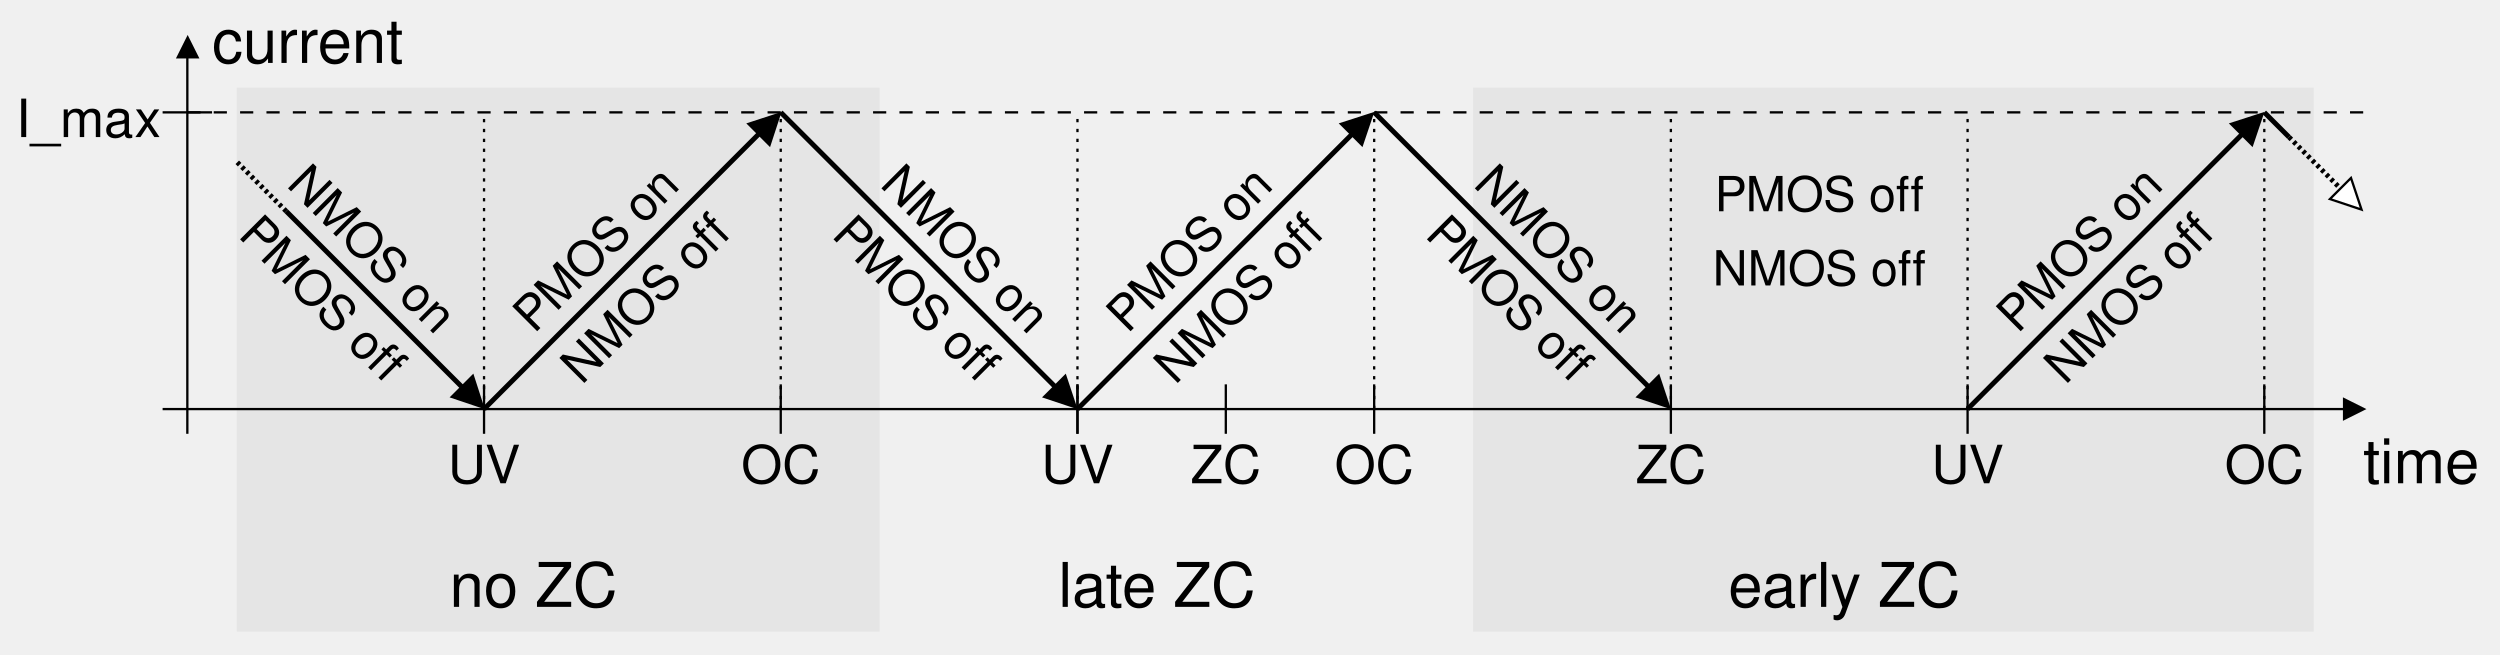
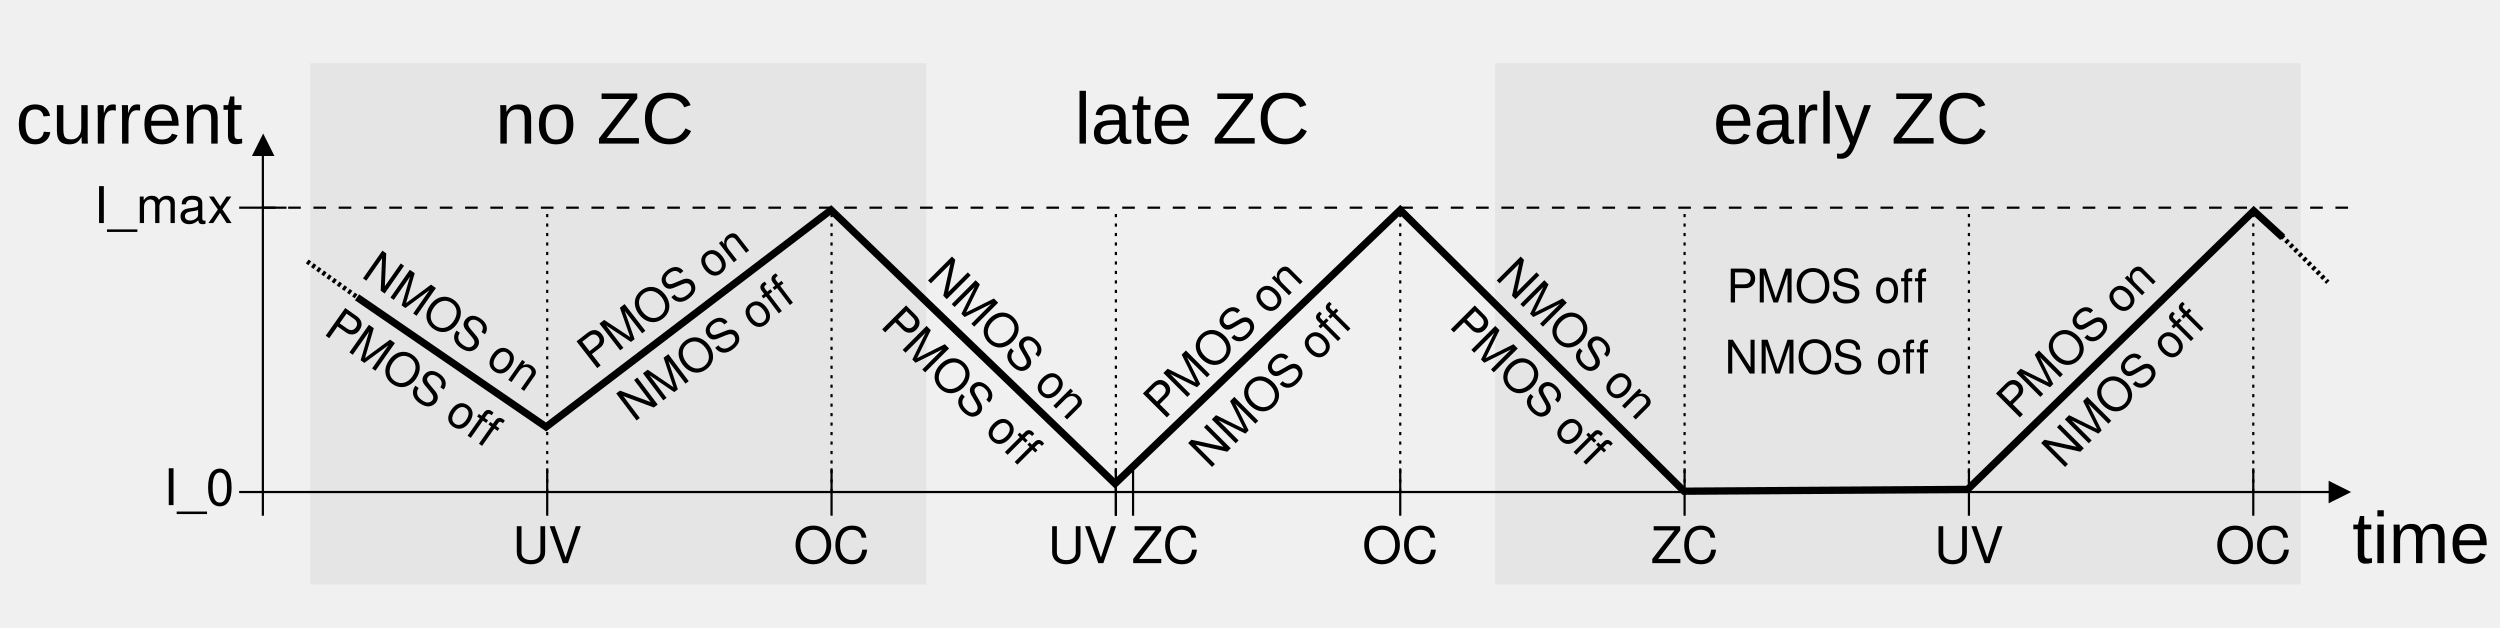
- <svg xmlns="http://www.w3.org/2000/svg" width="100%" height="100%" id="svg3153" version="1.1" viewBox="0 0 1150 301" preserveAspectRatio="xMidYMid slice">
-   <defs id="defs3155" />
+ <svg xmlns="http://www.w3.org/2000/svg" width="100%" height="100%" id="svg3153" version="1.1" viewBox="0 0 1200 301" preserveAspectRatio="xMidYMid slice">
+   <defs id="defs3155">
+     </defs>
  <g id="layer1" transform="translate(3358.811,402.585)">
-     <rect id="rect6" style="fill:#e5e5e5;stroke:#000000;stroke-width:0;stroke-linecap:butt;stroke-linejoin:miter" rx="0" height="250.224" width="386.71" y="-362.271" x="-2681.199" />
-     <rect id="rect8" style="fill:#e5e5e5;stroke:#000000;stroke-width:0;stroke-linecap:butt;stroke-linejoin:miter" rx="0" height="250.224" width="295.719" y="-362.271" x="-3249.889" />
-     <polyline id="polyline10" style="fill:none;stroke:#000000;stroke-width:7;stroke-linecap:butt;stroke-linejoin:miter;stroke-dasharray:40, 40" points="-2400,2400 4200,2400 " transform="matrix(0.1516508,0,0,0.1516508,-2908.675,-714.859)" />
-     <polyline id="polyline12" style="fill:none;stroke:#000000;stroke-width:7;stroke-linecap:butt;stroke-linejoin:miter" points="2100,3225 2100,3375 " transform="matrix(0.1516508,0,0,0.1516508,-2908.675,-714.859)" />
-     <polyline id="polyline14" style="fill:none;stroke:#000000;stroke-width:7;stroke-linecap:butt;stroke-linejoin:miter;stroke-dasharray:10, 20" points="2100,3300 2100,2400 " transform="matrix(0.1516508,0,0,0.1516508,-2908.675,-714.859)" />
-     <polyline id="polyline16" style="fill:none;stroke:#000000;stroke-width:7;stroke-linecap:butt;stroke-linejoin:miter" points="300,3225 300,3375 " transform="matrix(0.1516508,0,0,0.1516508,-2908.675,-714.859)" />
-     <polyline id="polyline18" style="fill:none;stroke:#000000;stroke-width:7;stroke-linecap:butt;stroke-linejoin:miter" points="1200,3225 1200,3375 " transform="matrix(0.1516508,0,0,0.1516508,-2908.675,-714.859)" />
-     <polyline id="polyline20" style="fill:none;stroke:#000000;stroke-width:7;stroke-linecap:butt;stroke-linejoin:miter;stroke-dasharray:10, 20" points="1200,3300 1200,2400 " transform="matrix(0.1516508,0,0,0.1516508,-2908.675,-714.859)" />
-     <polyline id="polyline22" style="fill:none;stroke:#000000;stroke-width:7;stroke-linecap:butt;stroke-linejoin:miter;stroke-dasharray:10, 20" points="300,3300 300,2400 " transform="matrix(0.1516508,0,0,0.1516508,-2908.675,-714.859)" />
-     <polyline id="polyline24" style="fill:none;stroke:#000000;stroke-width:7;stroke-linecap:butt;stroke-linejoin:miter" points="300,3225 300,3375 " transform="matrix(0.1516508,0,0,0.1516508,-2908.675,-714.859)" />
-     <polyline id="polyline26" style="fill:none;stroke:#000000;stroke-width:7;stroke-linecap:butt;stroke-linejoin:miter" points="-1500,3225 -1500,3375 " transform="matrix(0.1516508,0,0,0.1516508,-2908.675,-714.859)" />
-     <polyline id="polyline28" style="fill:none;stroke:#000000;stroke-width:7;stroke-linecap:butt;stroke-linejoin:miter;stroke-dasharray:10, 20" points="-1500,3300 -1500,2400 " transform="matrix(0.1516508,0,0,0.1516508,-2908.675,-714.859)" />
-     <polyline id="polyline30" style="fill:none;stroke:#000000;stroke-width:7;stroke-linecap:butt;stroke-linejoin:miter" points="300,3300 375,3225 " transform="matrix(0.1516508,0,0,0.1516508,-2908.675,-714.859)" />
-     <polyline id="polyline32" style="fill:none;stroke:#000000;stroke-width:7;stroke-linecap:butt;stroke-linejoin:miter" points="-600,3225 -600,3375 " transform="matrix(0.1516508,0,0,0.1516508,-2908.675,-714.859)" />
-     <polyline id="polyline34" style="fill:none;stroke:#000000;stroke-width:7;stroke-linecap:butt;stroke-linejoin:miter;stroke-dasharray:10, 20" points="-600,3300 -600,2400 " transform="matrix(0.1516508,0,0,0.1516508,-2908.675,-714.859)" />
-     <polyline id="polyline36" style="fill:none;stroke:#000000;stroke-width:7;stroke-linecap:butt;stroke-linejoin:miter" points="3000,3225 3000,3375 " transform="matrix(0.1516508,0,0,0.1516508,-2908.675,-714.859)" />
-     <polyline id="polyline38" style="fill:none;stroke:#000000;stroke-width:7;stroke-linecap:butt;stroke-linejoin:miter;stroke-dasharray:10, 20" points="3000,3300 3000,2400 " transform="matrix(0.1516508,0,0,0.1516508,-2908.675,-714.859)" />
-     <polyline id="polyline40" style="fill:none;stroke:#000000;stroke-width:15;stroke-linecap:butt;stroke-linejoin:miter" points="-600,2400 236,3236 " transform="matrix(0.1516508,0,0,0.1516508,-2908.675,-714.859)" />
-     <polygon id="polygon42" style="fill:#000000;stroke:#000000;stroke-width:7;stroke-miterlimit:8" points="283,3219 219,3283 219,3283 315,3315 " transform="matrix(0.1516508,0,0,0.1516508,-2911.708,-717.892)" />
-     <polyline id="polyline44" style="fill:none;stroke:#000000;stroke-width:15;stroke-linecap:butt;stroke-linejoin:miter" points="300,3300 1136,2463 " transform="matrix(0.1516508,0,0,0.1516508,-2908.675,-714.859)" />
-     <polygon id="polygon46" style="fill:#000000;stroke:#000000;stroke-width:7;stroke-miterlimit:8" points="1119,2415 1183,2479 1183,2479 1215,2384 " transform="matrix(0.1516508,0,0,0.1516508,-2911.708,-711.826)" />
-     <polyline id="polyline48" style="fill:none;stroke:#000000;stroke-width:15;stroke-linecap:butt;stroke-linejoin:miter" points="1200,2400 2036,3236 " transform="matrix(0.1516508,0,0,0.1516508,-2908.675,-714.859)" />
-     <polygon id="polygon50" style="fill:#000000;stroke:#000000;stroke-width:7;stroke-miterlimit:8" points="2083,3219 2019,3283 2019,3283 2115,3315 " transform="matrix(0.1516508,0,0,0.1516508,-2911.708,-717.892)" />
-     <polyline id="polyline52" style="fill:none;stroke:#000000;stroke-width:7;stroke-linecap:butt;stroke-linejoin:miter" points="-2475,3300 4140,3300 " transform="matrix(0.1516508,0,0,0.1516508,-2908.675,-714.859)" />
-     <polygon id="polygon54" style="fill:#000000;stroke:#000000;stroke-width:7;stroke-miterlimit:8" points="4146,3270 4146,3330 4146,3330 4206,3300 " transform="matrix(0.1516508,0,0,0.1516508,-2909.282,-714.859)" />
-     <polyline id="polyline56" style="fill:none;stroke:#000000;stroke-width:7;stroke-linecap:butt;stroke-linejoin:miter" points="750,3225 750,3375 " transform="matrix(0.1516508,0,0,0.1516508,-2908.675,-714.859)" />
-     <polyline id="polyline58" style="fill:none;stroke:#000000;stroke-width:15;stroke-linecap:butt;stroke-linejoin:miter" points="-2100,2700 -1564,3236 " transform="matrix(0.1516508,0,0,0.1516508,-2908.675,-714.859)" />
-     <polygon id="polygon60" style="fill:#000000;stroke:#000000;stroke-width:7;stroke-miterlimit:8" points="-1578,3283 -1483,3315 -1514,3219 -1578,3283 " transform="matrix(0.1516508,0,0,0.1516508,-2911.708,-717.892)" />
-     <polyline id="polyline62" style="fill:none;stroke:#000000;stroke-width:15;stroke-linecap:butt;stroke-linejoin:miter;stroke-dasharray:10, 10" points="-2100,2700 -2250,2550 " transform="matrix(0.1516508,0,0,0.1516508,-2908.675,-714.859)" />
-     <polyline id="polyline64" style="fill:none;stroke:#000000;stroke-width:7;stroke-linecap:butt;stroke-linejoin:miter" points="-2400,3375 -2400,2234 " transform="matrix(0.1516508,0,0,0.1516508,-2908.675,-714.859)" />
-     <polygon id="polygon66" style="fill:#000000;stroke:#000000;stroke-width:7;stroke-miterlimit:8" points="-2429,2229 -2369,2229 -2369,2229 -2399,2169 " transform="matrix(0.1516508,0,0,0.1516508,-2908.675,-714.2524)" />
-     <polyline id="polyline68" style="fill:none;stroke:#000000;stroke-width:7;stroke-linecap:butt;stroke-linejoin:miter" points="-2475,2400 -2325,2400 " transform="matrix(0.1516508,0,0,0.1516508,-2908.675,-714.859)" />
-     <polyline id="polyline70" style="fill:none;stroke:#000000;stroke-width:15;stroke-linecap:butt;stroke-linejoin:miter" points="-1500,3300 -664,2463 " transform="matrix(0.1516508,0,0,0.1516508,-2908.675,-714.859)" />
-     <polygon id="polygon72" style="fill:#000000;stroke:#000000;stroke-width:7;stroke-miterlimit:8" points="-678,2415 -614,2479 -614,2479 -583,2384 " transform="matrix(0.1516508,0,0,0.1516508,-2911.708,-711.826)" />
-     <polyline id="polyline74" style="fill:none;stroke:#000000;stroke-width:7;stroke-linecap:butt;stroke-linejoin:miter" points="3900,3225 3900,3375 " transform="matrix(0.1516508,0,0,0.1516508,-2908.675,-714.859)" />
-     <polyline id="polyline76" style="fill:none;stroke:#000000;stroke-width:15;stroke-linecap:butt;stroke-linejoin:miter;stroke-dasharray:10, 10" points="3975,2475 4136,2636 " transform="matrix(0.1516508,0,0,0.1516508,-2908.675,-714.859)" />
-     <polygon id="polygon78" style="fill:#ffffff;stroke:#000000;stroke-width:7;stroke-miterlimit:8" points="4183,2619 4119,2683 4119,2683 4215,2715 " transform="matrix(0.1516508,0,0,0.1516508,-2911.708,-717.892)" />
-     <polyline id="polyline80" style="fill:none;stroke:#000000;stroke-width:15;stroke-linecap:butt;stroke-linejoin:miter" points="3000,3300 3836,2463 " transform="matrix(0.1516508,0,0,0.1516508,-2908.675,-714.859)" />
-     <polygon id="polygon82" style="fill:#000000;stroke:#000000;stroke-width:7;stroke-miterlimit:8" points="3819,2415 3883,2479 3883,2479 3915,2384 " transform="matrix(0.1516508,0,0,0.1516508,-2911.708,-711.826)" />
-     <polyline id="polyline84" style="fill:none;stroke:#000000;stroke-width:15;stroke-linecap:butt;stroke-linejoin:miter" points="3900,2400 3975,2475 " transform="matrix(0.1516508,0,0,0.1516508,-2908.675,-714.859)" />
-     <polyline id="polyline86" style="fill:none;stroke:#000000;stroke-width:7;stroke-linecap:butt;stroke-linejoin:miter;stroke-dasharray:10, 20" points="3900,3300 3900,2400 " transform="matrix(0.1516508,0,0,0.1516508,-2908.675,-714.859)" />
-     <text style="font-size:28.354px;font-style:normal;font-weight:normal;text-anchor:middle;fill:#000000;stroke-width:0.025in;font-family:Helvetica" id="text88" font-size="156" font-weight="normal" font-style="normal" y="-123.421" x="-3113.404" xml:space="preserve">no ZC</text>
-     <text style="font-size:28.354px;font-style:normal;font-weight:normal;text-anchor:middle;fill:#000000;stroke-width:0.025in;font-family:Helvetica" id="text90" font-size="156" font-weight="normal" font-style="normal" y="-123.421" x="-2510.432" xml:space="preserve">early ZC</text>
-     <text style="font-size:28.354px;font-style:normal;font-weight:normal;text-anchor:start;fill:#000000;stroke-width:0.025in;font-family:Helvetica" id="text92" font-size="120" font-weight="normal" font-style="normal" y="-180.29" x="-2271.742" xml:space="preserve">time</text>
-     <text style="font-size:28.354px;font-style:normal;font-weight:normal;text-anchor:middle;fill:#000000;stroke-width:0.025in;font-family:Helvetica" id="text94" font-size="156" font-weight="normal" font-style="normal" y="-123.421" x="-2826.592" xml:space="preserve">late ZC</text>
-     <g style="fill:none;stroke-width:0.025in" id="g96" transform="matrix(0.1072331,-0.1072335,0.1072335,0.1072331,-2374.106,-259.9066)">
-       <text style="font-size:146.903px;font-style:normal;font-weight:normal;text-anchor:middle;fill:#000000;font-family:Helvetica" id="text98" font-size="108" font-weight="normal" font-style="normal" y="0" x="0" xml:space="preserve">NMOS off</text>
+     <rect id="rect6" style="fill:#e5e5e5;stroke:#000000;stroke-width:0;stroke-linecap:butt;stroke-linejoin:miter" rx="0" height="250.224" width="386.71" y="-372.271" x="-2641.199" />
+     <rect id="rect8" style="fill:#e5e5e5;stroke:#000000;stroke-width:0;stroke-linecap:butt;stroke-linejoin:miter" rx="0" height="250.224" width="295.719" y="-372.271" x="-3209.889" />
+     <polyline id="polyline10" style="fill:none;stroke:#000000;stroke-width:7;stroke-linecap:butt;stroke-linejoin:miter;stroke-dasharray:40, 40" points="-2400,2400 4200,2400 " transform="matrix(0.1516508,0,0,0.1516508,-2868.675,-666.859)" />
+     <polyline id="polyline12" style="fill:none;stroke:#000000;stroke-width:7;stroke-linecap:butt;stroke-linejoin:miter" points="2100,3225 2100,3375 " transform="matrix(0.1516508,0,0,0.1516508,-2868.675,-666.859)" />
+     <polyline id="polyline14" style="fill:none;stroke:#000000;stroke-width:7;stroke-linecap:butt;stroke-linejoin:miter;stroke-dasharray:10, 20" points="2100,3300 2100,2400 " transform="matrix(0.1516508,0,0,0.1516508,-2868.675,-666.859)" />
+     <polyline id="polyline16" style="fill:none;stroke:#000000;stroke-width:7;stroke-linecap:butt;stroke-linejoin:miter" points="300,3225 300,3375 " transform="matrix(0.1516508,0,0,0.1516508,-2868.675,-666.859)" />
+     <polyline id="polyline18" style="fill:none;stroke:#000000;stroke-width:7;stroke-linecap:butt;stroke-linejoin:miter" points="1200,3225 1200,3375 " transform="matrix(0.1516508,0,0,0.1516508,-2868.675,-666.859)" />
+     <polyline id="polyline20" style="fill:none;stroke:#000000;stroke-width:7;stroke-linecap:butt;stroke-linejoin:miter;stroke-dasharray:10, 20" points="1200,3300 1200,2400 " transform="matrix(0.1516508,0,0,0.1516508,-2868.675,-666.859)" />
+     <polyline id="polyline22" style="fill:none;stroke:#000000;stroke-width:7;stroke-linecap:butt;stroke-linejoin:miter;stroke-dasharray:10, 20" points="300,3300 300,2400 " transform="matrix(0.1516508,0,0,0.1516508,-2868.675,-666.859)" />
+     <polyline id="polyline24" style="fill:none;stroke:#000000;stroke-width:7;stroke-linecap:butt;stroke-linejoin:miter" points="300,3225 300,3375 " transform="matrix(0.1516508,0,0,0.1516508,-2868.675,-666.859)" />
+     <polyline id="polyline26" style="fill:none;stroke:#000000;stroke-width:7;stroke-linecap:butt;stroke-linejoin:miter" points="-1500,3225 -1500,3375 " transform="matrix(0.1516508,0,0,0.1516508,-2868.675,-666.859)" />
+     <polyline id="polyline28" style="fill:none;stroke:#000000;stroke-width:7;stroke-linecap:butt;stroke-linejoin:miter;stroke-dasharray:10, 20" points="-1500,3300 -1500,2400 " transform="matrix(0.1516508,0,0,0.1516508,-2868.675,-666.859)" />
+     <polyline id="polyline32" style="fill:none;stroke:#000000;stroke-width:7;stroke-linecap:butt;stroke-linejoin:miter" points="-600,3225 -600,3375 " transform="matrix(0.1516508,0,0,0.1516508,-2868.675,-666.859)" />
+     <polyline id="polyline34" style="fill:none;stroke:#000000;stroke-width:7;stroke-linecap:butt;stroke-linejoin:miter;stroke-dasharray:10, 20" points="-600,3300 -600,2400 " transform="matrix(0.1516508,0,0,0.1516508,-2868.675,-666.859)" />
+     <polyline id="polyline36" style="fill:none;stroke:#000000;stroke-width:7;stroke-linecap:butt;stroke-linejoin:miter" points="3000,3225 3000,3375 " transform="matrix(0.1516508,0,0,0.1516508,-2868.675,-666.859)" />
+     <polyline id="polyline38" style="fill:none;stroke:#000000;stroke-width:7;stroke-linecap:butt;stroke-linejoin:miter;stroke-dasharray:10, 20" points="3000,3300 3000,2400 " transform="matrix(0.1516508,0,0,0.1516508,-2868.675,-666.859)" />
+     <polyline id="polyline52" style="fill:none;stroke:#000000;stroke-width:7;stroke-linecap:butt;stroke-linejoin:miter" points="-2475,3300 4140,3300 " transform="matrix(0.1516508,0,0,0.1516508,-2868.675,-666.859)" />
+     <polygon id="polygon54" style="fill:#000000;stroke:#000000;stroke-width:7;stroke-miterlimit:8" points="4146,3270 4146,3330 4146,3330 4206,3300 " transform="matrix(0.1516508,0,0,0.1516508,-2869.282,-666.859)" />
+     <polyline id="polyline56" style="fill:none;stroke:#000000;stroke-width:7;stroke-linecap:butt;stroke-linejoin:miter" points="750,3225 750,3375 " transform="matrix(0.1516508,0,0,0.1516508,-2928.675,-666.859)" />
+     <polyline id="polyline62" style="fill:none;stroke:#000000;stroke-width:15;stroke-linecap:butt;stroke-linejoin:miter;stroke-dasharray:10, 10" points="-2100,2700 -2250,2550 " transform="matrix(0.1495759,-0.02500048,0.02500048,0.1495759,-2938.814,-714.9241)" />
+     <polyline id="polyline64" style="fill:none;stroke:#000000;stroke-width:7;stroke-linecap:butt;stroke-linejoin:miter" points="-2400,3375 -2400,2234 " transform="matrix(0.1516508,0,0,0.1516508,-2868.675,-666.859)" />
+     <polygon id="polygon66" style="fill:#000000;stroke:#000000;stroke-width:7;stroke-miterlimit:8" points="-2429,2229 -2369,2229 -2369,2229 -2399,2169 " transform="matrix(0.1516508,0,0,0.1516508,-2868.675,-666.2524)" />
+     <polyline id="polyline68" style="fill:none;stroke:#000000;stroke-width:7;stroke-linecap:butt;stroke-linejoin:miter" points="-2475,2400 -2325,2400 " transform="matrix(0.1516508,0,0,0.1516508,-2868.675,-666.859)" />
+     <polyline id="polyline74" style="fill:none;stroke:#000000;stroke-width:7;stroke-linecap:butt;stroke-linejoin:miter" points="3900,3225 3900,3375 " transform="matrix(0.1516508,0,0,0.1516508,-2868.675,-666.859)" />
+     <polyline id="polyline76" style="fill:none;stroke:#000000;stroke-width:15;stroke-linecap:butt;stroke-linejoin:miter;stroke-dasharray:10, 10" points="3975,2475 4136,2636 " transform="matrix(0.1516508,0,0,0.1516508,-2868.675,-666.859)" />
+     <polyline id="polyline86" style="fill:none;stroke:#000000;stroke-width:7;stroke-linecap:butt;stroke-linejoin:miter;stroke-dasharray:10, 20" points="3900,3300 3900,2400 " transform="matrix(0.1516508,0,0,0.1516508,-2868.675,-666.859)" />
+     <text style="font-style:normal;font-variant:normal;font-weight:normal;font-stretch:normal;font-size:35px;font-family:Arial;-inkscape-font-specification:Arial;text-anchor:middle;fill:#000000;stroke-width:0.025in" id="text88" font-size="156" font-weight="normal" font-style="normal" y="-333.645" x="-3073.404" xml:space="preserve">no ZC</text>
+     <text style="font-style:normal;font-variant:normal;font-weight:normal;font-stretch:normal;font-size:35px;font-family:Arial;-inkscape-font-specification:Arial;text-anchor:middle;fill:#000000;stroke-width:0.025in" id="text90" font-size="156" font-weight="normal" font-style="normal" y="-333.645" x="-2470.432" xml:space="preserve">early ZC</text>
+     <text style="font-style:normal;font-variant:normal;font-weight:normal;font-stretch:normal;font-size:35px;font-family:Arial;-inkscape-font-specification:Arial;text-anchor:start;fill:#000000;stroke-width:0.025in" id="text92" font-size="120" font-weight="normal" font-style="normal" y="-132.29" x="-2229.742" xml:space="preserve">time</text>
+     <text style="font-style:normal;font-variant:normal;font-weight:normal;font-stretch:normal;font-size:35px;font-family:Arial;-inkscape-font-specification:Arial;text-anchor:middle;fill:#000000;stroke-width:0.025in" id="text94" font-size="156" font-weight="normal" font-style="normal" y="-333.645" x="-2786.592" xml:space="preserve">late ZC</text>
+     <g style="fill:none;stroke-width:0.025in" id="g96" transform="matrix(0.1072331,-0.1072335,0.1072335,0.1072331,-2334.106,-211.9066)">
+       <text style="font-style:normal;font-weight:normal;font-size:146.903px;font-family:Helvetica;text-anchor:middle;fill:#000000" id="text98" font-size="108" font-weight="normal" font-style="normal" y="0" x="0" xml:space="preserve">NMOS off</text>
    </g>
-     <g style="fill:none;stroke-width:0.025in" id="g100" transform="matrix(0.1072331,-0.1072335,0.1072335,0.1072331,-2396.854,-282.6542)">
-       <text style="font-size:146.903px;font-style:normal;font-weight:normal;text-anchor:middle;fill:#000000;font-family:Helvetica" id="text102" font-size="108" font-weight="normal" font-style="normal" y="0" x="0" xml:space="preserve">PMOS on</text>
+     <g style="fill:none;stroke-width:0.025in" id="g100" transform="matrix(0.1072331,-0.1072335,0.1072335,0.1072331,-2356.854,-234.6542)">
+       <text style="font-style:normal;font-weight:normal;font-size:146.903px;font-family:Helvetica;text-anchor:middle;fill:#000000" id="text102" font-size="108" font-weight="normal" font-style="normal" y="0" x="0" xml:space="preserve">PMOS on</text>
    </g>
-     <text style="font-size:22.278px;font-style:normal;font-weight:normal;text-anchor:middle;fill:#000000;stroke-width:0.025in;font-family:Helvetica" id="text104" font-size="108" font-weight="normal" font-style="normal" y="-271.28" x="-2521.966" xml:space="preserve">NMOS off</text>
-     <text style="font-size:22.278px;font-style:normal;font-weight:normal;text-anchor:middle;fill:#000000;stroke-width:0.025in;font-family:Helvetica" id="text106" font-size="108" font-weight="normal" font-style="normal" y="-305.402" x="-2521.966" xml:space="preserve">PMOS off</text>
-     <g style="fill:none;stroke-width:0.025in" id="g108" transform="matrix(0.1072347,0.1072319,-0.1072319,0.1072347,-2647.077,-282.6542)">
-       <text style="font-size:146.903px;font-style:normal;font-weight:normal;text-anchor:middle;fill:#000000;font-family:Helvetica" id="text110" font-size="108" font-weight="normal" font-style="normal" y="0" x="0" xml:space="preserve">NMOS on</text>
+     <text style="font-style:normal;font-weight:normal;font-size:22.278px;font-family:Helvetica;text-anchor:middle;fill:#000000;stroke-width:0.025in" id="text104" font-size="108" font-weight="normal" font-style="normal" y="-223.28" x="-2481.966" xml:space="preserve">NMOS off</text>
+     <text style="font-style:normal;font-weight:normal;font-size:22.278px;font-family:Helvetica;text-anchor:middle;fill:#000000;stroke-width:0.025in" id="text106" font-size="108" font-weight="normal" font-style="normal" y="-257.402" x="-2481.966" xml:space="preserve">PMOS off</text>
+     <g style="fill:none;stroke-width:0.025in" id="g108" transform="matrix(0.1072347,0.1072319,-0.1072319,0.1072347,-2607.077,-234.6542)">
+       <text style="font-style:normal;font-weight:normal;font-size:146.903px;font-family:Helvetica;text-anchor:middle;fill:#000000" id="text110" font-size="108" font-weight="normal" font-style="normal" y="0" x="0" xml:space="preserve">NMOS on</text>
    </g>
-     <g style="fill:none;stroke-width:0.025in" id="g112" transform="matrix(0.1072347,0.1072319,-0.1072319,0.1072347,-2669.825,-259.9066)">
-       <text style="font-size:146.903px;font-style:normal;font-weight:normal;text-anchor:middle;fill:#000000;font-family:Helvetica" id="text114" font-size="108" font-weight="normal" font-style="normal" y="0" x="0" xml:space="preserve">PMOS off</text>
+     <g style="fill:none;stroke-width:0.025in" id="g112" transform="matrix(0.1072347,0.1072319,-0.1072319,0.1072347,-2629.825,-211.9066)">
+       <text style="font-style:normal;font-weight:normal;font-size:146.903px;font-family:Helvetica;text-anchor:middle;fill:#000000" id="text114" font-size="108" font-weight="normal" font-style="normal" y="0" x="0" xml:space="preserve">PMOS off</text>
    </g>
-     <g style="fill:none;stroke-width:0.025in" id="g116" transform="matrix(0.1072331,-0.1072335,0.1072335,0.1072331,-2783.563,-259.9066)">
-       <text style="font-size:146.903px;font-style:normal;font-weight:normal;text-anchor:middle;fill:#000000;font-family:Helvetica" id="text118" font-size="108" font-weight="normal" font-style="normal" y="0" x="0" xml:space="preserve">NMOS off</text>
+     <g style="fill:none;stroke-width:0.025in" id="g116" transform="matrix(0.1072331,-0.1072335,0.1072335,0.1072331,-2743.563,-211.9066)">
+       <text style="font-style:normal;font-weight:normal;font-size:146.903px;font-family:Helvetica;text-anchor:middle;fill:#000000" id="text118" font-size="108" font-weight="normal" font-style="normal" y="0" x="0" xml:space="preserve">NMOS off</text>
    </g>
-     <g style="fill:none;stroke-width:0.025in" id="g120" transform="matrix(0.1072331,-0.1072335,0.1072335,0.1072331,-2806.311,-282.6542)">
-       <text style="font-size:146.903px;font-style:normal;font-weight:normal;text-anchor:middle;fill:#000000;font-family:Helvetica" id="text122" font-size="108" font-weight="normal" font-style="normal" y="0" x="0" xml:space="preserve">PMOS on</text>
+     <g style="fill:none;stroke-width:0.025in" id="g120" transform="matrix(0.1072331,-0.1072335,0.1072335,0.1072331,-2766.311,-234.6542)">
+       <text style="font-style:normal;font-weight:normal;font-size:146.903px;font-family:Helvetica;text-anchor:middle;fill:#000000" id="text122" font-size="108" font-weight="normal" font-style="normal" y="0" x="0" xml:space="preserve">PMOS on</text>
    </g>
-     <g style="fill:none;stroke-width:0.025in" id="g124" transform="matrix(0.1072347,0.1072319,-0.1072319,0.1072347,-2920.049,-282.6542)">
-       <text style="font-size:146.903px;font-style:normal;font-weight:normal;text-anchor:middle;fill:#000000;font-family:Helvetica" id="text126" font-size="108" font-weight="normal" font-style="normal" y="0" x="0" xml:space="preserve">NMOS on</text>
+     <g style="fill:none;stroke-width:0.025in" id="g124" transform="matrix(0.1072347,0.1072319,-0.1072319,0.1072347,-2880.049,-234.6542)">
+       <text style="font-style:normal;font-weight:normal;font-size:146.903px;font-family:Helvetica;text-anchor:middle;fill:#000000" id="text126" font-size="108" font-weight="normal" font-style="normal" y="0" x="0" xml:space="preserve">NMOS on</text>
    </g>
-     <g style="fill:none;stroke-width:0.025in" id="g128" transform="matrix(0.1072347,0.1072319,-0.1072319,0.1072347,-2942.796,-259.9066)">
-       <text style="font-size:146.903px;font-style:normal;font-weight:normal;text-anchor:middle;fill:#000000;font-family:Helvetica" id="text130" font-size="108" font-weight="normal" font-style="normal" y="0" x="0" xml:space="preserve">PMOS off</text>
+     <g style="fill:none;stroke-width:0.025in" id="g128" transform="matrix(0.1072347,0.1072319,-0.1072319,0.1072347,-2902.796,-211.9066)">
+       <text style="font-style:normal;font-weight:normal;font-size:146.903px;font-family:Helvetica;text-anchor:middle;fill:#000000" id="text130" font-size="108" font-weight="normal" font-style="normal" y="0" x="0" xml:space="preserve">PMOS off</text>
    </g>
-     <g style="fill:none;stroke-width:0.025in" id="g132" transform="matrix(0.1072331,-0.1072335,0.1072335,0.1072331,-3056.535,-259.9066)">
-       <text style="font-size:146.903px;font-style:normal;font-weight:normal;text-anchor:middle;fill:#000000;font-family:Helvetica" id="text134" font-size="108" font-weight="normal" font-style="normal" y="0" x="0" xml:space="preserve">NMOS off</text>
+     <g style="fill:none;stroke-width:0.025in" id="g132" transform="matrix(0.121132,-0.09124146,0.09124146,0.121132,-3015.454,-229.2316)">
+       <text style="font-style:normal;font-weight:normal;font-size:146.903px;font-family:Helvetica;text-anchor:middle;fill:#000000" id="text134" font-size="108" font-weight="normal" font-style="normal" y="0" x="0" xml:space="preserve">NMOS off</text>
    </g>
-     <g style="fill:none;stroke-width:0.025in" id="g136" transform="matrix(0.1072331,-0.1072335,0.1072335,0.1072331,-3079.282,-282.6542)">
-       <text style="font-size:146.903px;font-style:normal;font-weight:normal;text-anchor:middle;fill:#000000;font-family:Helvetica" id="text138" font-size="108" font-weight="normal" font-style="normal" y="0" x="0" xml:space="preserve">PMOS on</text>
+     <g style="fill:none;stroke-width:0.025in" id="g136" transform="matrix(0.1198808,-0.09287924,0.09287924,0.1198808,-3035.882,-253.9876)">
+       <text style="font-style:normal;font-weight:normal;font-size:146.903px;font-family:Helvetica;text-anchor:middle;fill:#000000" id="text138" font-size="108" font-weight="normal" font-style="normal" y="0" x="0" xml:space="preserve">PMOS on</text>
    </g>
-     <g style="fill:none;stroke-width:0.025in" id="g140" transform="matrix(0.1072347,0.1072319,-0.1072319,0.1072347,-3193.02,-282.6542)">
-       <text style="font-size:146.903px;font-style:normal;font-weight:normal;text-anchor:middle;fill:#000000;font-family:Helvetica" id="text142" font-size="108" font-weight="normal" font-style="normal" y="0" x="0" xml:space="preserve">NMOS on</text>
+     <g style="fill:none;stroke-width:0.025in" id="g140" transform="matrix(0.124319,0.08684903,-0.08684903,0.124319,-3145.96,-241.9913)">
+       <text style="font-style:normal;font-weight:normal;font-size:146.903px;font-family:Helvetica;text-anchor:middle;fill:#000000" id="text142" font-size="108" font-weight="normal" font-style="normal" y="0" x="0" xml:space="preserve">NMOS on</text>
    </g>
-     <g style="fill:none;stroke-width:0.025in" id="g144" transform="matrix(0.1072347,0.1072319,-0.1072319,0.1072347,-3215.768,-259.9066)">
-       <text style="font-size:146.903px;font-style:normal;font-weight:normal;text-anchor:middle;fill:#000000;font-family:Helvetica" id="text146" font-size="108" font-weight="normal" font-style="normal" y="0" x="0" xml:space="preserve">PMOS off</text>
+     <g style="fill:none;stroke-width:0.025in" id="g144" transform="matrix(0.123963,0.0873564,-0.0873564,0.123963,-3164.794,-214.8991)">
+       <text style="font-style:normal;font-weight:normal;font-size:146.903px;font-family:Helvetica;text-anchor:middle;fill:#000000" id="text146" font-size="108" font-weight="normal" font-style="normal" y="0" x="0" xml:space="preserve">PMOS off</text>
    </g>
-     <text style="font-size:28.354px;font-style:normal;font-weight:normal;text-anchor:start;fill:#000000;stroke-width:0.025in;font-family:Helvetica" id="text148" font-size="120" font-weight="normal" font-style="normal" y="-373.645" x="-3261.263" xml:space="preserve">current</text>
-     <text style="font-size:24.303px;font-style:normal;font-weight:normal;text-anchor:middle;fill:#000000;stroke-width:0.025in;font-family:Helvetica" id="text150" font-size="108" font-weight="normal" font-style="normal" y="-339.523" x="-3318.132" xml:space="preserve">I_max</text>
-     <text style="font-size:24.303px;font-style:normal;font-weight:normal;text-anchor:middle;fill:#000000;stroke-width:0.025in;font-family:Helvetica" id="text152" font-size="108" font-weight="normal" font-style="normal" y="-180.29" x="-3136.151" xml:space="preserve">UV</text>
-     <text style="font-size:24.303px;font-style:normal;font-weight:normal;text-anchor:middle;fill:#000000;stroke-width:0.025in;font-family:Helvetica" id="text154" font-size="108" font-weight="normal" font-style="normal" y="-180.29" x="-2999.666" xml:space="preserve">OC</text>
-     <text style="font-size:24.303px;font-style:normal;font-weight:normal;text-anchor:middle;fill:#000000;stroke-width:0.025in;font-family:Helvetica" id="text156" font-size="108" font-weight="normal" font-style="normal" y="-180.29" x="-2863.18" xml:space="preserve">UV</text>
-     <text style="font-size:24.303px;font-style:normal;font-weight:normal;text-anchor:middle;fill:#000000;stroke-width:0.025in;font-family:Helvetica" id="text158" font-size="108" font-weight="normal" font-style="normal" y="-180.29" x="-2794.937" xml:space="preserve">ZC</text>
-     <text style="font-size:24.303px;font-style:normal;font-weight:normal;text-anchor:middle;fill:#000000;stroke-width:0.025in;font-family:Helvetica" id="text160" font-size="108" font-weight="normal" font-style="normal" y="-180.29" x="-2726.694" xml:space="preserve">OC</text>
-     <text style="font-size:24.303px;font-style:normal;font-weight:normal;text-anchor:middle;fill:#000000;stroke-width:0.025in;font-family:Helvetica" id="text162" font-size="108" font-weight="normal" font-style="normal" y="-180.29" x="-2590.209" xml:space="preserve">ZC</text>
-     <text style="font-size:24.303px;font-style:normal;font-weight:normal;text-anchor:middle;fill:#000000;stroke-width:0.025in;font-family:Helvetica" id="text164" font-size="108" font-weight="normal" font-style="normal" y="-180.29" x="-2453.723" xml:space="preserve">UV</text>
-     <text style="font-size:24.303px;font-style:normal;font-weight:normal;text-anchor:middle;fill:#000000;stroke-width:0.025in;font-family:Helvetica" id="text166" font-size="108" font-weight="normal" font-style="normal" y="-180.29" x="-2317.237" xml:space="preserve">OC</text>
+     <text style="font-style:normal;font-variant:normal;font-weight:normal;font-stretch:normal;font-size:35px;font-family:Arial;-inkscape-font-specification:Arial;text-anchor:start;fill:#000000;stroke-width:0.025in" id="text148" font-size="120" font-weight="normal" font-style="normal" y="-333.645" x="-3351.263" xml:space="preserve">current</text>
+     <text style="font-style:normal;font-weight:normal;font-size:24.303px;font-family:Helvetica;text-align:end;text-anchor:end;fill:#000000;stroke-width:0.025in" id="text150" font-size="108" font-weight="normal" font-style="normal" y="-295.523" x="-3247.002" xml:space="preserve">I_max</text>
+     <text style="font-style:normal;font-weight:normal;font-size:24.303px;font-family:Helvetica;text-anchor:middle;fill:#000000;stroke-width:0.025in" id="text152" font-size="108" font-weight="normal" font-style="normal" y="-132.29" x="-3096.151" xml:space="preserve">UV</text>
+     <text style="font-style:normal;font-weight:normal;font-size:24.303px;font-family:Helvetica;text-anchor:middle;fill:#000000;stroke-width:0.025in" id="text154" font-size="108" font-weight="normal" font-style="normal" y="-132.29" x="-2959.666" xml:space="preserve">OC</text>
+     <text style="font-style:normal;font-weight:normal;font-size:24.303px;font-family:Helvetica;text-anchor:middle;fill:#000000;stroke-width:0.025in" id="text156" font-size="108" font-weight="normal" font-style="normal" y="-132.29" x="-2839.18" xml:space="preserve">UV</text>
+     <text style="font-style:normal;font-weight:normal;font-size:24.303px;font-family:Helvetica;text-anchor:middle;fill:#000000;stroke-width:0.025in" id="text158" font-size="108" font-weight="normal" font-style="normal" y="-132.29" x="-2799.369" xml:space="preserve">ZC</text>
+     <text style="font-style:normal;font-weight:normal;font-size:24.303px;font-family:Helvetica;text-anchor:middle;fill:#000000;stroke-width:0.025in" id="text160" font-size="108" font-weight="normal" font-style="normal" y="-132.29" x="-2686.694" xml:space="preserve">OC</text>
+     <text style="font-style:normal;font-weight:normal;font-size:24.303px;font-family:Helvetica;text-anchor:middle;fill:#000000;stroke-width:0.025in" id="text162" font-size="108" font-weight="normal" font-style="normal" y="-132.29" x="-2550.209" xml:space="preserve">ZC</text>
+     <text style="font-style:normal;font-weight:normal;font-size:24.303px;font-family:Helvetica;text-anchor:middle;fill:#000000;stroke-width:0.025in" id="text164" font-size="108" font-weight="normal" font-style="normal" y="-132.29" x="-2413.723" xml:space="preserve">UV</text>
+     <text style="font-style:normal;font-weight:normal;font-size:24.303px;font-family:Helvetica;text-anchor:middle;fill:#000000;stroke-width:0.025in" id="text166" font-size="108" font-weight="normal" font-style="normal" y="-132.29" x="-2277.237" xml:space="preserve">OC</text>
+     <text style="font-style:normal;font-weight:normal;font-size:24.303px;font-family:Helvetica;text-align:end;text-anchor:end;fill:#000000;stroke-width:0.025in" id="text150-3" font-size="108" font-weight="normal" font-style="normal" y="-160.112" x="-3246.452" xml:space="preserve">I_0</text>
+     <path style="fill:none;fill-rule:evenodd;stroke:#000000;stroke-width:3.5;stroke-linecap:butt;stroke-linejoin:miter;stroke-miterlimit:4;stroke-dasharray:none;stroke-opacity:1" d="m -3187.439,-259.878 90.75,62.228 136.785,-104.146 136.329,131.371 136.887,-131.371 136.227,134.989 136.125,-0.864 137.319,-133.693 13.868,12.697" id="path8161" />
  </g>
</svg>
